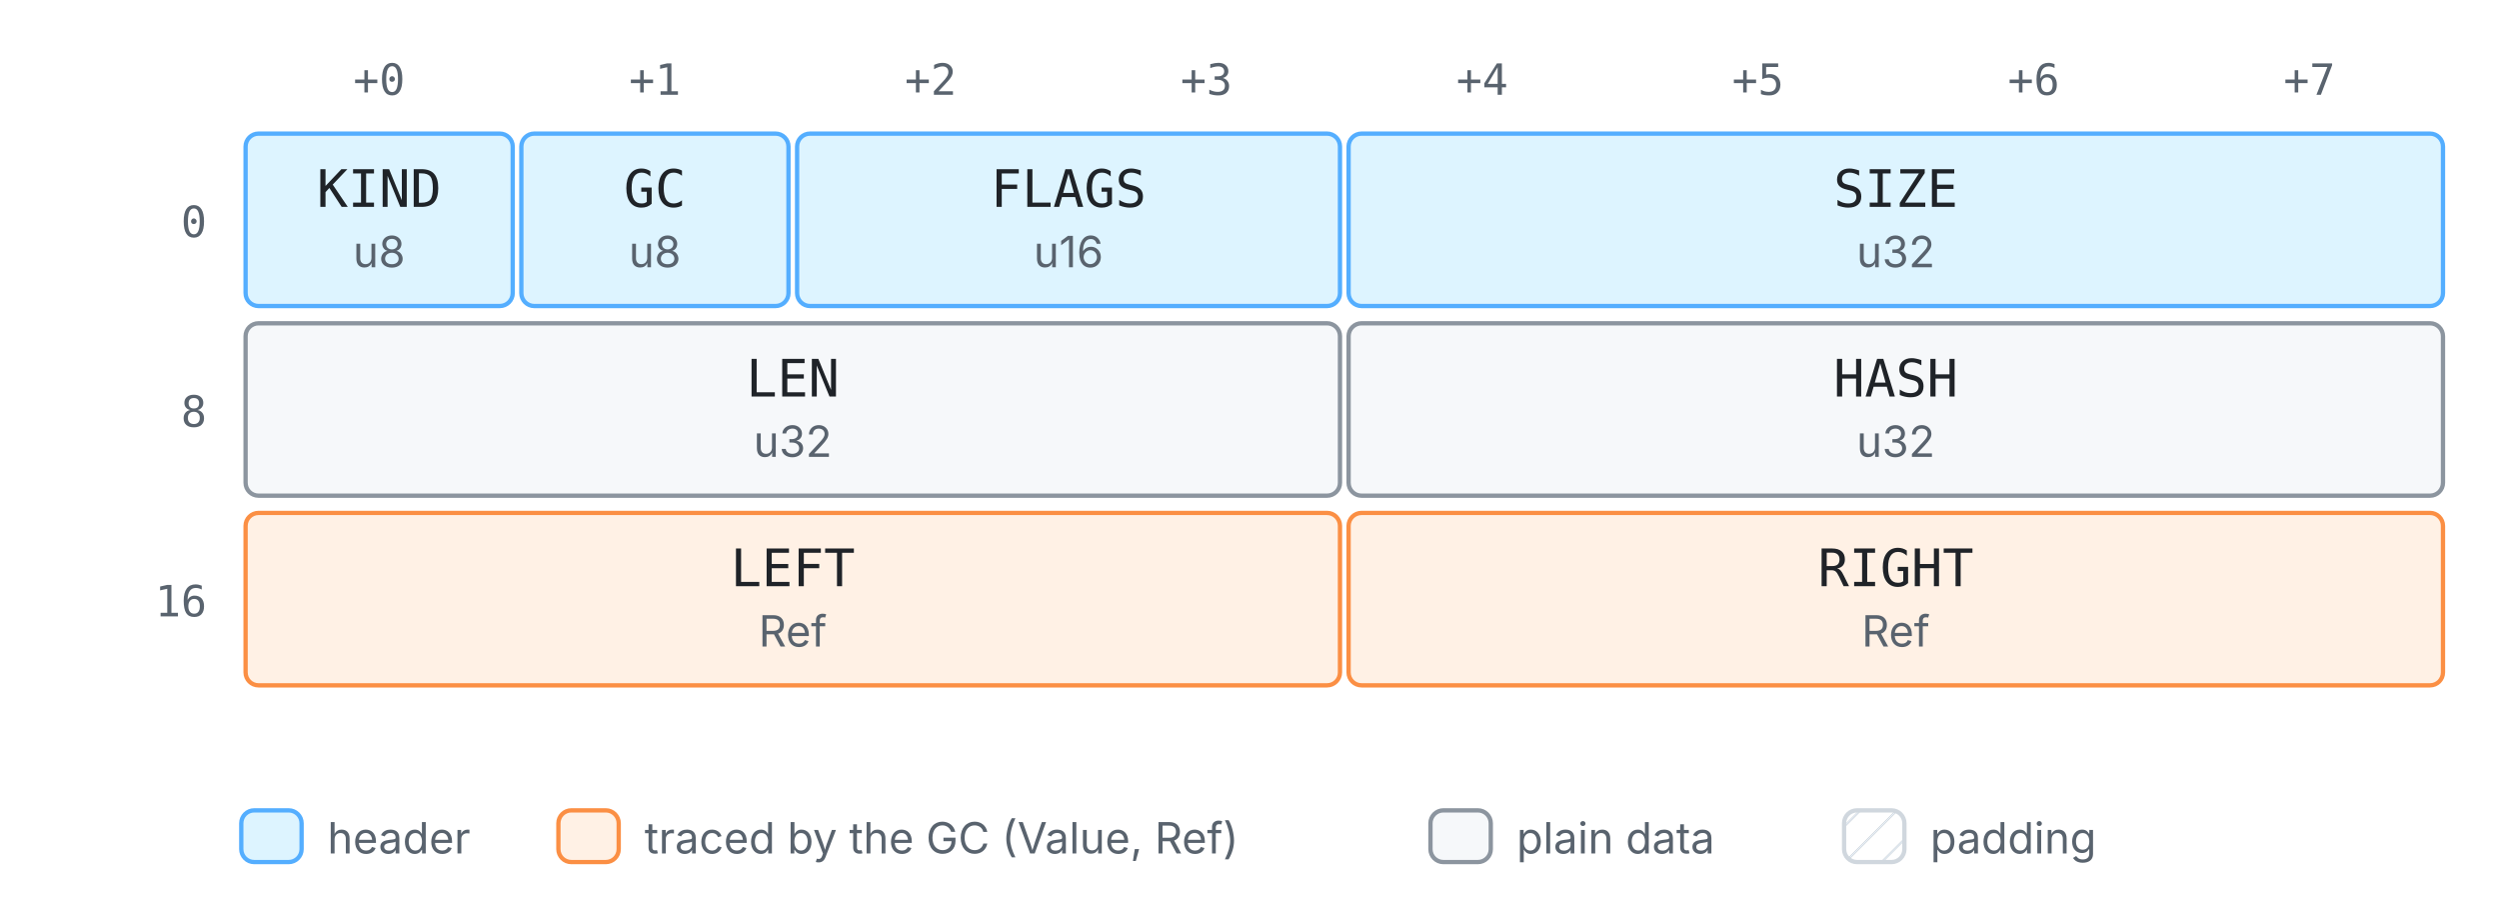
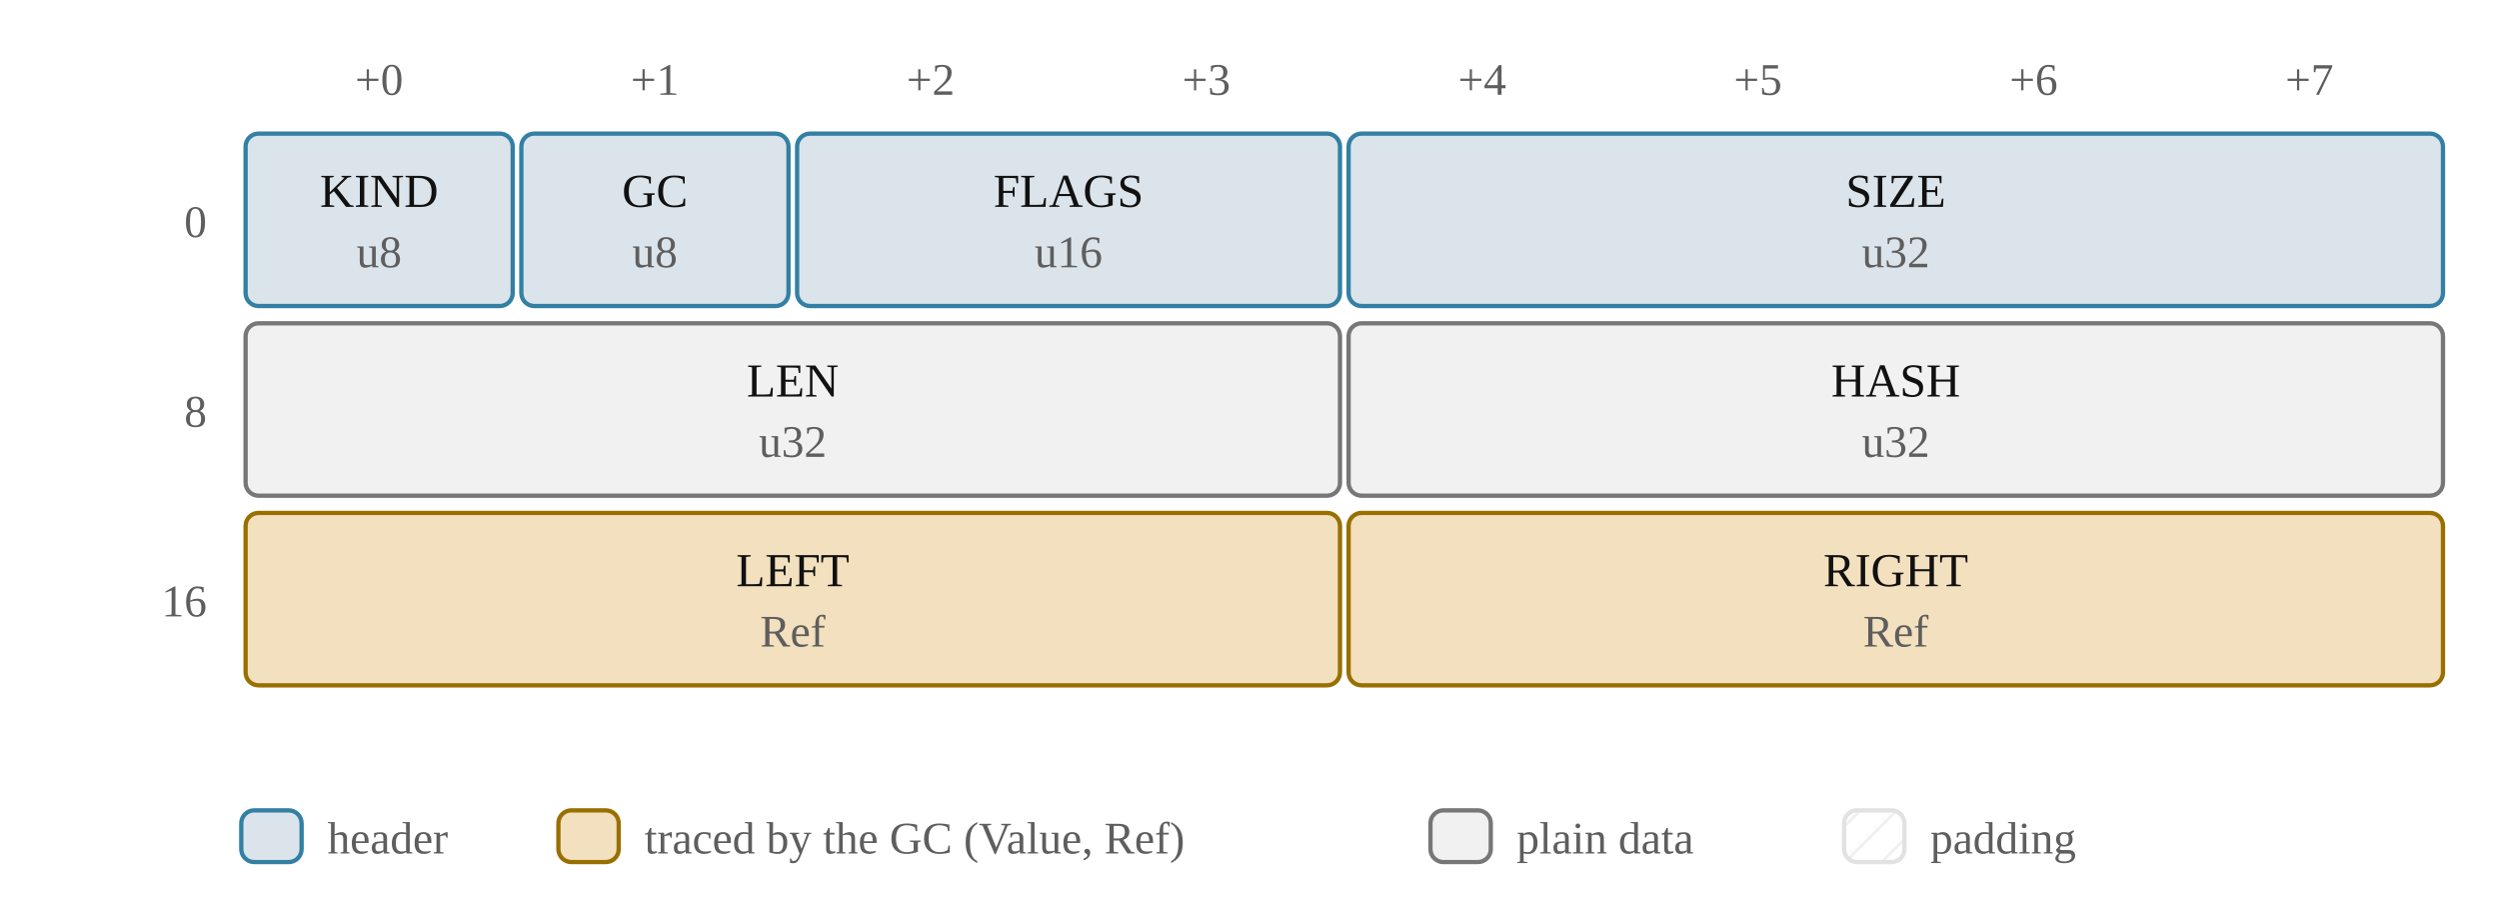
- <svg xmlns="http://www.w3.org/2000/svg" viewBox="0 0 580 214" width="580" height="214" role="img" aria-label="Layout of the Rope cell">
+ <svg xmlns="http://www.w3.org/2000/svg" class="dg-cell-Rope" viewBox="0 0 580 214" width="580" height="214" role="img" aria-label="Layout of the Rope cell">
  <style>
-   text { font-family: ui-sans-serif, system-ui, -apple-system, "Segoe UI", sans-serif; font-size: 12px; fill: #1f2328; }
-   .mono { font-family: ui-monospace, "SF Mono", Menlo, Consolas, monospace; }
-   .small { font-size: 10px; fill: #59636e; }
-   .label { font-weight: 600; }
-   .box { fill: #f6f8fa; stroke: #8c959f; }
-   .hdr { fill: #ddf4ff; stroke: #54aeff; }
-   .traced { fill: #fff1e5; stroke: #fb8f44; }
-   .tag { fill: #fbefff; stroke: #c297ff; }
-   .pad { fill: url(#hatch); stroke: #d0d7de; }
-   .tail { fill: #f6f8fa; stroke: #8c959f; stroke-dasharray: 4 3; }
-   .opt { stroke-dasharray: 3 2; }
-   .rule { stroke: #8c959f; }
-   .hatch { stroke: #d0d7de; }
+   .dg-cell-Rope text { font-family: var(--semantic-font-family-ui, "Mallos Serif", Georgia, serif); font-size: 12px; fill: var(--semantic-color-text-primary, #111111); }
+   .dg-cell-Rope .mono { font-family: var(--semantic-font-family-code, "Commit Mono", ui-monospace, Menlo, monospace); font-size: 11px; }
+   .dg-cell-Rope .small { font-size: 10.5px; fill: var(--semantic-color-text-secondary, #5e5e5e); }
+   .dg-cell-Rope .label { font-weight: 600; }
+   .dg-cell-Rope .title { font-weight: 600; font-size: 13px; }
+   .dg-cell-Rope .box, .dg-cell-Rope .host { fill: var(--semantic-color-background-surface, #f1f1f1); stroke: var(--semantic-color-border-primary, #777777); }
+   .dg-cell-Rope .hdr, .dg-cell-Rope .engine { fill: var(--semantic-color-background-fill-secondary-information, #dbe4ea); stroke: var(--semantic-color-border-information, #3380a4); }
+   .dg-cell-Rope .traced, .dg-cell-Rope .arena { fill: var(--semantic-color-background-fill-secondary-warning, #f3e0be); stroke: var(--semantic-color-border-warning, #996f00); }
+   .dg-cell-Rope .tag { fill: var(--semantic-color-background-fill-secondary-positive, #dae6df); stroke: var(--semantic-color-border-positive, #378960); }
+   .dg-cell-Rope .cell { fill: var(--semantic-color-background-canvas, #f8f8f8); stroke: var(--semantic-color-border-warning, #996f00); }
+   .dg-cell-Rope .pad { fill: url(#cell-Rope-hatch); stroke: var(--semantic-color-border-secondary, #e2e2e2); }
+   .dg-cell-Rope .tail { fill: var(--semantic-color-background-surface, #f1f1f1); stroke: var(--semantic-color-border-primary, #777777); stroke-dasharray: 4 3; }
+   .dg-cell-Rope .zero { fill: var(--semantic-color-background-canvas, #f8f8f8); stroke: var(--semantic-color-border-primary, #777777); stroke-dasharray: 4 3; }
+   .dg-cell-Rope .dead { fill: var(--semantic-color-background-surface, #f1f1f1); stroke: var(--semantic-color-border-secondary, #e2e2e2); stroke-dasharray: 3 2; }
+   .dg-cell-Rope .opt { stroke-dasharray: 3 2; }
+   .dg-cell-Rope .rule { stroke: var(--semantic-color-text-secondary, #5e5e5e); stroke-width: 1.2; }
+   .dg-cell-Rope .dash { stroke: var(--semantic-color-text-secondary, #5e5e5e); stroke-width: 1.2; stroke-dasharray: 4 3; }
+   .dg-cell-Rope .arrow { stroke: var(--semantic-color-text-secondary, #5e5e5e); fill: none; stroke-width: 1.3; marker-end: url(#cell-Rope-a); }
+   .dg-cell-Rope .faint { stroke: var(--semantic-color-border-primary, #777777); fill: none; stroke-width: 1.1; stroke-dasharray: 4 3; marker-end: url(#cell-Rope-a); }
+   .dg-cell-Rope .head { fill: var(--semantic-color-text-secondary, #5e5e5e); }
+   .dg-cell-Rope .hatch { stroke: var(--semantic-color-border-secondary, #e2e2e2); }
  @media (prefers-color-scheme: dark) {
-     text { fill: #e6edf3; }
-     .small { fill: #9198a1; }
-     .box, .tail { fill: #161b22; stroke: #6e7681; }
-     .hdr { fill: #0c2d6b; stroke: #388bfd; }
-     .traced { fill: #3d1d00; stroke: #db6d28; }
-     .tag { fill: #2b1a4a; stroke: #a371f7; }
-     .pad { stroke: #30363d; }
-     .rule { stroke: #6e7681; }
-     .hatch { stroke: #30363d; }
+     .dg-cell-Rope text { fill: var(--semantic-color-text-primary, #f6f6f6); }
+     .dg-cell-Rope .small { fill: var(--semantic-color-text-secondary, #ababab); }
+     .dg-cell-Rope .box, .dg-cell-Rope .host { fill: var(--semantic-color-background-surface, #2e2e2e); stroke: var(--semantic-color-border-primary, #919191); }
+     .dg-cell-Rope .hdr, .dg-cell-Rope .engine { fill: var(--semantic-color-background-fill-secondary-information, #1e313b); stroke: var(--semantic-color-border-information, #4c9bc1); }
+     .dg-cell-Rope .traced, .dg-cell-Rope .arena { fill: var(--semantic-color-background-fill-secondary-warning, #3b2b0c); stroke: var(--semantic-color-border-warning, #b8880c); }
+     .dg-cell-Rope .tag { fill: var(--semantic-color-background-fill-secondary-positive, #1f3328); stroke: var(--semantic-color-border-positive, #4da578); }
+     .dg-cell-Rope .cell { fill: var(--semantic-color-background-canvas, #161616); stroke: var(--semantic-color-border-warning, #b8880c); }
+     .dg-cell-Rope .pad { stroke: var(--semantic-color-border-secondary, #464646); }
+     .dg-cell-Rope .tail { fill: var(--semantic-color-background-surface, #2e2e2e); stroke: var(--semantic-color-border-primary, #919191); }
+     .dg-cell-Rope .zero { fill: var(--semantic-color-background-canvas, #161616); stroke: var(--semantic-color-border-primary, #919191); }
+     .dg-cell-Rope .dead { fill: var(--semantic-color-background-surface, #2e2e2e); stroke: var(--semantic-color-border-secondary, #464646); }
+     .dg-cell-Rope .rule { stroke: var(--semantic-color-text-secondary, #ababab); }
+     .dg-cell-Rope .dash { stroke: var(--semantic-color-text-secondary, #ababab); }
+     .dg-cell-Rope .arrow { stroke: var(--semantic-color-text-secondary, #ababab); }
+     .dg-cell-Rope .faint { stroke: var(--semantic-color-border-primary, #919191); }
+     .dg-cell-Rope .head { fill: var(--semantic-color-text-secondary, #ababab); }
+     .dg-cell-Rope .hatch { stroke: var(--semantic-color-border-secondary, #464646); }
  }
</style>
  <defs>
-     <pattern id="hatch" width="6" height="6" patternUnits="userSpaceOnUse" patternTransform="rotate(45)">
+     <pattern id="cell-Rope-hatch" width="6" height="6" patternUnits="userSpaceOnUse" patternTransform="rotate(45)">
      <line x1="0" y1="0" x2="0" y2="6" class="hatch" />
    </pattern>
+     <marker id="cell-Rope-a" viewBox="0 0 10 10" refX="9" refY="5" markerWidth="7" markerHeight="7" orient="auto-start-reverse">
+       <path class="head" d="M0 0 L10 5 L0 10 z" />
+     </marker>
  </defs>
  <text class="small mono" x="88" y="22" text-anchor="middle">+0</text>
  <text class="small mono" x="152" y="22" text-anchor="middle">+1</text>
  <text class="small mono" x="216" y="22" text-anchor="middle">+2</text>
  <text class="small mono" x="280" y="22" text-anchor="middle">+3</text>
  <text class="small mono" x="344" y="22" text-anchor="middle">+4</text>
  <text class="small mono" x="408" y="22" text-anchor="middle">+5</text>
  <text class="small mono" x="472" y="22" text-anchor="middle">+6</text>
  <text class="small mono" x="536" y="22" text-anchor="middle">+7</text>
  <text class="small mono" x="48" y="55" text-anchor="end">0</text>
  <text class="small mono" x="48" y="99" text-anchor="end">8</text>
  <text class="small mono" x="48" y="143" text-anchor="end">16</text>
  <rect class="hdr" x="57" y="31" width="62" height="40" rx="3" />
  <text class="mono" x="88" y="48" text-anchor="middle">KIND</text>
  <text class="small" x="88" y="62" text-anchor="middle">u8</text>
  <rect class="hdr" x="121" y="31" width="62" height="40" rx="3" />
  <text class="mono" x="152" y="48" text-anchor="middle">GC</text>
  <text class="small" x="152" y="62" text-anchor="middle">u8</text>
  <rect class="hdr" x="185" y="31" width="126" height="40" rx="3" />
  <text class="mono" x="248" y="48" text-anchor="middle">FLAGS</text>
  <text class="small" x="248" y="62" text-anchor="middle">u16</text>
  <rect class="hdr" x="313" y="31" width="254" height="40" rx="3" />
  <text class="mono" x="440" y="48" text-anchor="middle">SIZE</text>
  <text class="small" x="440" y="62" text-anchor="middle">u32</text>
  <rect class="box" x="57" y="75" width="254" height="40" rx="3" />
  <text class="mono" x="184" y="92" text-anchor="middle">LEN</text>
  <text class="small" x="184" y="106" text-anchor="middle">u32</text>
  <rect class="box" x="313" y="75" width="254" height="40" rx="3" />
  <text class="mono" x="440" y="92" text-anchor="middle">HASH</text>
  <text class="small" x="440" y="106" text-anchor="middle">u32</text>
  <rect class="traced" x="57" y="119" width="254" height="40" rx="3" />
  <text class="mono" x="184" y="136" text-anchor="middle">LEFT</text>
  <text class="small" x="184" y="150" text-anchor="middle">Ref</text>
  <rect class="traced" x="313" y="119" width="254" height="40" rx="3" />
  <text class="mono" x="440" y="136" text-anchor="middle">RIGHT</text>
  <text class="small" x="440" y="150" text-anchor="middle">Ref</text>
  <rect class="hdr" x="56" y="188" width="14" height="12" rx="3" />
  <text class="small" x="76" y="198" text-anchor="start">header</text>
  <rect class="traced" x="129.6" y="188" width="14" height="12" rx="3" />
  <text class="small" x="149.6" y="198" text-anchor="start">traced by the GC (Value, Ref)</text>
  <rect class="box" x="332" y="188" width="14" height="12" rx="3" />
  <text class="small" x="352" y="198" text-anchor="start">plain data</text>
  <rect class="pad" x="428" y="188" width="14" height="12" rx="3" />
  <text class="small" x="448" y="198" text-anchor="start">padding</text>
</svg>
